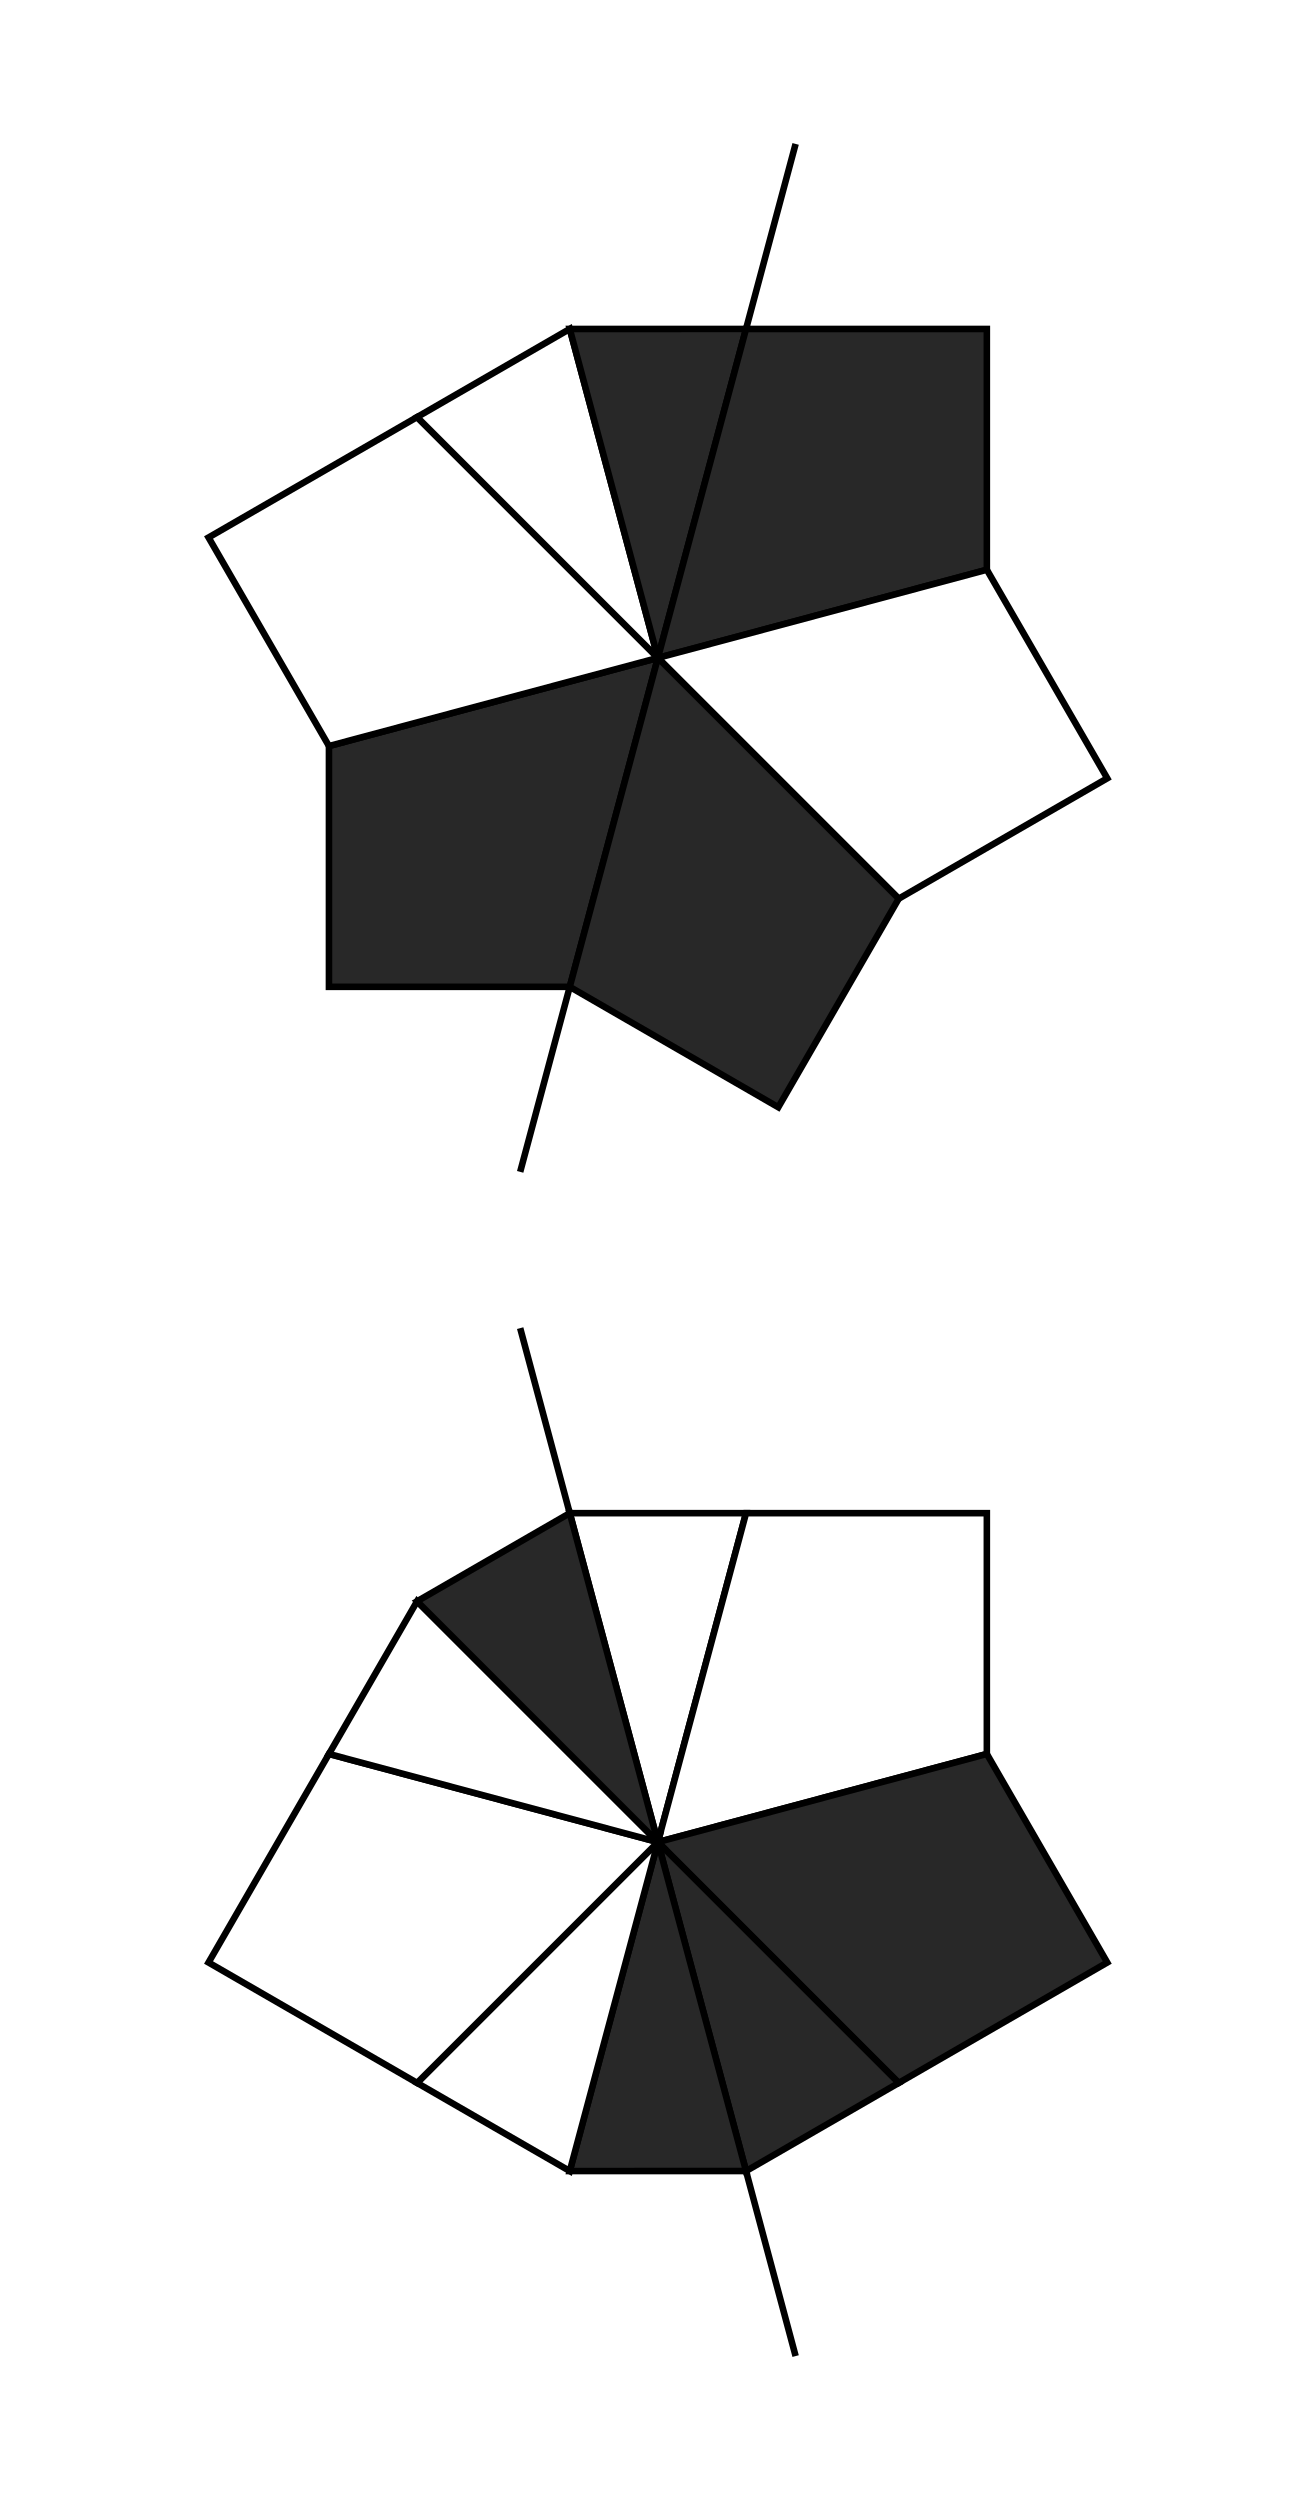
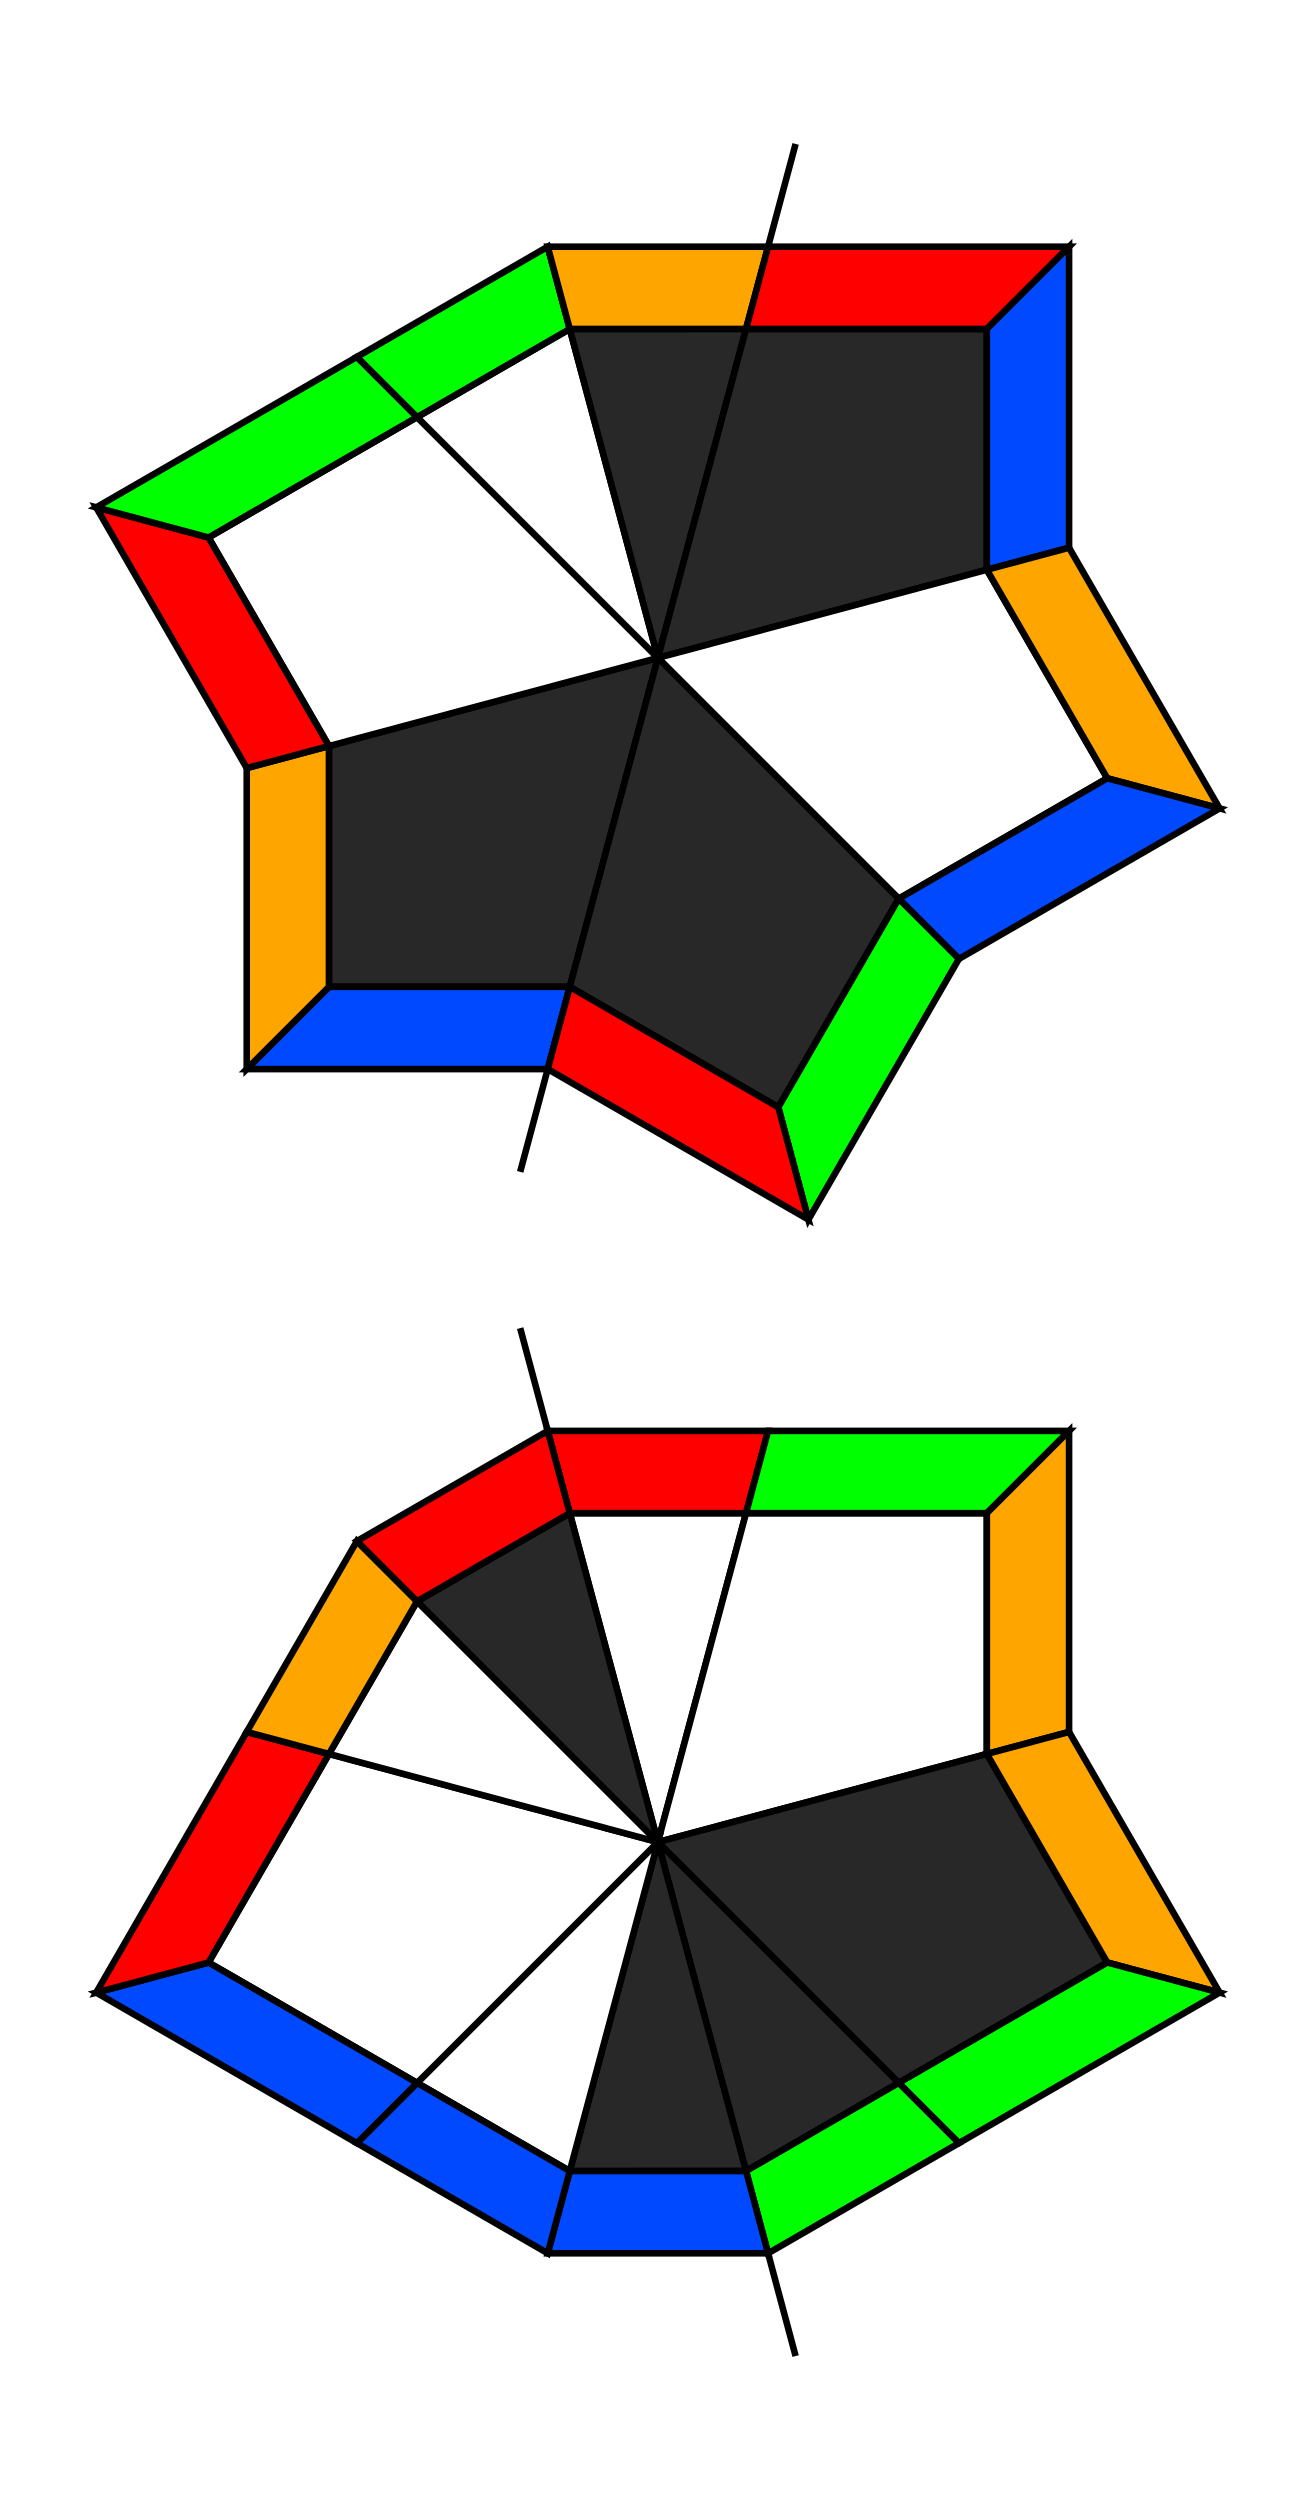
<svg xmlns="http://www.w3.org/2000/svg" width="200" height="380.0" viewBox="-100.0 -190.0 200 380.0">
  <defs>
</defs>
  <path d="M-20.934,78.125 L20.934,-78.125" stroke="rgb(0, 0, 0)" stroke-width="1" transform="translate(0, -90.0)" />
  <path d="M0,0 L-13.397,50.0 L-50.0,50.0 L-50.0,13.397 Z" fill="rgb(40, 40, 40)" stroke="rgb(0, 0, 0)" stroke-width="1" transform="translate(0, -90.0) rotate(0)" />
+   <path d="M-13.397,50.0 L-16.747,62.5 L-62.5,62.5 L-50.0,50.0 Z" fill="rgb(0, 73, 255)" stroke="rgb(0, 0, 0)" stroke-width="1" transform="translate(0, -90.0) rotate(0)" />
+   <path d="M-50.0,50.0 L-62.5,62.5 L-62.5,16.747 L-50.0,13.397 Z" fill="rgb(255, 165, 0)" stroke="rgb(0, 0, 0)" stroke-width="1" transform="translate(0, -90.0) rotate(0)" />
  <path d="M0,0 L-13.397,50.0 L-50.0,50.0 L-50.0,13.397 Z" fill="rgb(255, 255, 255)" stroke="rgb(0, 0, 0)" stroke-width="1" transform="translate(0, -90.0) rotate(60)" />
+   <path d="M-13.397,50.0 L-16.747,62.5 L-62.5,62.5 L-50.0,50.0 Z" fill="rgb(255, 0, 0)" stroke="rgb(0, 0, 0)" stroke-width="1" transform="translate(0, -90.0) rotate(60)" />
+   <path d="M-50.0,50.0 L-62.5,62.5 L-62.5,16.747 L-50.0,13.397 Z" fill="rgb(0, 255, 0)" stroke="rgb(0, 0, 0)" stroke-width="1" transform="translate(0, -90.0) rotate(60)" />
  <path d="M0,0 L-13.397,50.0 L-36.603,36.603 Z" fill="rgb(255, 255, 255)" stroke="rgb(0, 0, 0)" stroke-width="1" transform="translate(0, -90.0) rotate(120)" />
+   <path d="M-13.397,50.0 L-16.747,62.5 L-45.753,45.753 L-36.603,36.603 Z" fill="rgb(0, 255, 0)" stroke="rgb(0, 0, 0)" stroke-width="1" transform="translate(0, -90.0) rotate(120)" />
  <path d="M0,0 L-13.397,50.0 L-36.603,36.603 Z" fill="rgb(40, 40, 40)" stroke="rgb(0, 0, 0)" stroke-width="1" transform="translate(0, -90.0) rotate(150)" />
+   <path d="M-13.397,50.0 L-16.747,62.5 L-45.753,45.753 L-36.603,36.603 Z" fill="rgb(255, 165, 0)" stroke="rgb(0, 0, 0)" stroke-width="1" transform="translate(0, -90.0) rotate(150)" />
  <path d="M0,0 L-13.397,50.0 L-50.0,50.0 L-50.0,13.397 Z" fill="rgb(40, 40, 40)" stroke="rgb(0, 0, 0)" stroke-width="1" transform="translate(0, -90.0) rotate(180)" />
+   <path d="M-13.397,50.0 L-16.747,62.5 L-62.5,62.5 L-50.0,50.0 Z" fill="rgb(255, 0, 0)" stroke="rgb(0, 0, 0)" stroke-width="1" transform="translate(0, -90.0) rotate(180)" />
+   <path d="M-50.0,50.0 L-62.5,62.5 L-62.5,16.747 L-50.0,13.397 Z" fill="rgb(0, 73, 255)" stroke="rgb(0, 0, 0)" stroke-width="1" transform="translate(0, -90.0) rotate(180)" />
  <path d="M0,0 L-13.397,50.0 L-50.0,50.0 L-50.0,13.397 Z" fill="rgb(255, 255, 255)" stroke="rgb(0, 0, 0)" stroke-width="1" transform="translate(0, -90.0) rotate(240)" />
+   <path d="M-13.397,50.0 L-16.747,62.5 L-62.5,62.5 L-50.0,50.0 Z" fill="rgb(255, 165, 0)" stroke="rgb(0, 0, 0)" stroke-width="1" transform="translate(0, -90.0) rotate(240)" />
+   <path d="M-50.0,50.0 L-62.5,62.5 L-62.5,16.747 L-50.0,13.397 Z" fill="rgb(0, 73, 255)" stroke="rgb(0, 0, 0)" stroke-width="1" transform="translate(0, -90.0) rotate(240)" />
  <path d="M0,0 L-13.397,50.0 L-50.0,50.0 L-50.0,13.397 Z" fill="rgb(40, 40, 40)" stroke="rgb(0, 0, 0)" stroke-width="1" transform="translate(0, -90.0) rotate(300)" />
+   <path d="M-13.397,50.0 L-16.747,62.5 L-62.5,62.5 L-50.0,50.0 Z" fill="rgb(0, 255, 0)" stroke="rgb(0, 0, 0)" stroke-width="1" transform="translate(0, -90.0) rotate(300)" />
+   <path d="M-50.0,50.0 L-62.5,62.5 L-62.5,16.747 L-50.0,13.397 Z" fill="rgb(255, 0, 0)" stroke="rgb(0, 0, 0)" stroke-width="1" transform="translate(0, -90.0) rotate(300)" />
  <path d="M-20.934,78.125 L20.934,-78.125" stroke="rgb(0, 0, 0)" stroke-width="1" transform="translate(0, 90.0) rotate(-30)" />
  <path d="M0,0 L-13.397,50.0 L-36.603,36.603 Z" fill="rgb(255, 255, 255)" stroke="rgb(0, 0, 0)" stroke-width="1" transform="translate(0, 90.0) rotate(150)" />
+   <path d="M-13.397,50.0 L-16.747,62.5 L-45.753,45.753 L-36.603,36.603 Z" fill="rgb(255, 0, 0)" stroke="rgb(0, 0, 0)" stroke-width="1" transform="translate(0, 90.0) rotate(150)" />
  <path d="M0,0 L-13.397,50.0 L-50.0,50.0 L-50.0,13.397 Z" fill="rgb(255, 255, 255)" stroke="rgb(0, 0, 0)" stroke-width="1" transform="translate(0, 90.0) rotate(180)" />
+   <path d="M-13.397,50.0 L-16.747,62.5 L-62.5,62.5 L-50.0,50.0 Z" fill="rgb(0, 255, 0)" stroke="rgb(0, 0, 0)" stroke-width="1" transform="translate(0, 90.0) rotate(180)" />
+   <path d="M-50.0,50.0 L-62.5,62.5 L-62.5,16.747 L-50.0,13.397 Z" fill="rgb(255, 165, 0)" stroke="rgb(0, 0, 0)" stroke-width="1" transform="translate(0, 90.0) rotate(180)" />
  <path d="M0,0 L-13.397,50.0 L-50.0,50.0 L-50.0,13.397 Z" fill="rgb(40, 40, 40)" stroke="rgb(0, 0, 0)" stroke-width="1" transform="translate(0, 90.0) rotate(240)" />
+   <path d="M-13.397,50.0 L-16.747,62.5 L-62.5,62.5 L-50.0,50.0 Z" fill="rgb(255, 165, 0)" stroke="rgb(0, 0, 0)" stroke-width="1" transform="translate(0, 90.0) rotate(240)" />
+   <path d="M-50.0,50.0 L-62.5,62.5 L-62.5,16.747 L-50.0,13.397 Z" fill="rgb(0, 255, 0)" stroke="rgb(0, 0, 0)" stroke-width="1" transform="translate(0, 90.0) rotate(240)" />
  <path d="M0,0 L-13.397,50.0 L-36.603,36.603 Z" fill="rgb(40, 40, 40)" stroke="rgb(0, 0, 0)" stroke-width="1" transform="translate(0, 90.0) rotate(300)" />
+   <path d="M-13.397,50.0 L-16.747,62.5 L-45.753,45.753 L-36.603,36.603 Z" fill="rgb(0, 255, 0)" stroke="rgb(0, 0, 0)" stroke-width="1" transform="translate(0, 90.0) rotate(300)" />
  <path d="M0,0 L-13.397,50.0 L-36.603,36.603 Z" fill="rgb(40, 40, 40)" stroke="rgb(0, 0, 0)" stroke-width="1" transform="translate(0, 90.0) rotate(330)" />
+   <path d="M-13.397,50.0 L-16.747,62.5 L-45.753,45.753 L-36.603,36.603 Z" fill="rgb(0, 73, 255)" stroke="rgb(0, 0, 0)" stroke-width="1" transform="translate(0, 90.0) rotate(330)" />
  <path d="M0,0 L-13.397,50.0 L-36.603,36.603 Z" fill="rgb(255, 255, 255)" stroke="rgb(0, 0, 0)" stroke-width="1" transform="translate(0, 90.0) rotate(360)" />
+   <path d="M-13.397,50.0 L-16.747,62.5 L-45.753,45.753 L-36.603,36.603 Z" fill="rgb(0, 73, 255)" stroke="rgb(0, 0, 0)" stroke-width="1" transform="translate(0, 90.0) rotate(360)" />
  <path d="M0,0 L-13.397,50.0 L-50.0,50.0 L-50.0,13.397 Z" fill="rgb(255, 255, 255)" stroke="rgb(0, 0, 0)" stroke-width="1" transform="translate(0, 90.0) rotate(390)" />
+   <path d="M-13.397,50.0 L-16.747,62.5 L-62.5,62.5 L-50.0,50.0 Z" fill="rgb(0, 73, 255)" stroke="rgb(0, 0, 0)" stroke-width="1" transform="translate(0, 90.0) rotate(390)" />
+   <path d="M-50.0,50.0 L-62.5,62.5 L-62.5,16.747 L-50.0,13.397 Z" fill="rgb(255, 0, 0)" stroke="rgb(0, 0, 0)" stroke-width="1" transform="translate(0, 90.0) rotate(390)" />
  <path d="M0,0 L-13.397,50.0 L-36.603,36.603 Z" fill="rgb(255, 255, 255)" stroke="rgb(0, 0, 0)" stroke-width="1" transform="translate(0, 90.0) rotate(450)" />
+   <path d="M-13.397,50.0 L-16.747,62.5 L-45.753,45.753 L-36.603,36.603 Z" fill="rgb(255, 165, 0)" stroke="rgb(0, 0, 0)" stroke-width="1" transform="translate(0, 90.0) rotate(450)" />
  <path d="M0,0 L-13.397,50.0 L-36.603,36.603 Z" fill="rgb(40, 40, 40)" stroke="rgb(0, 0, 0)" stroke-width="1" transform="translate(0, 90.0) rotate(480)" />
+   <path d="M-13.397,50.0 L-16.747,62.5 L-45.753,45.753 L-36.603,36.603 Z" fill="rgb(255, 0, 0)" stroke="rgb(0, 0, 0)" stroke-width="1" transform="translate(0, 90.0) rotate(480)" />
</svg>
